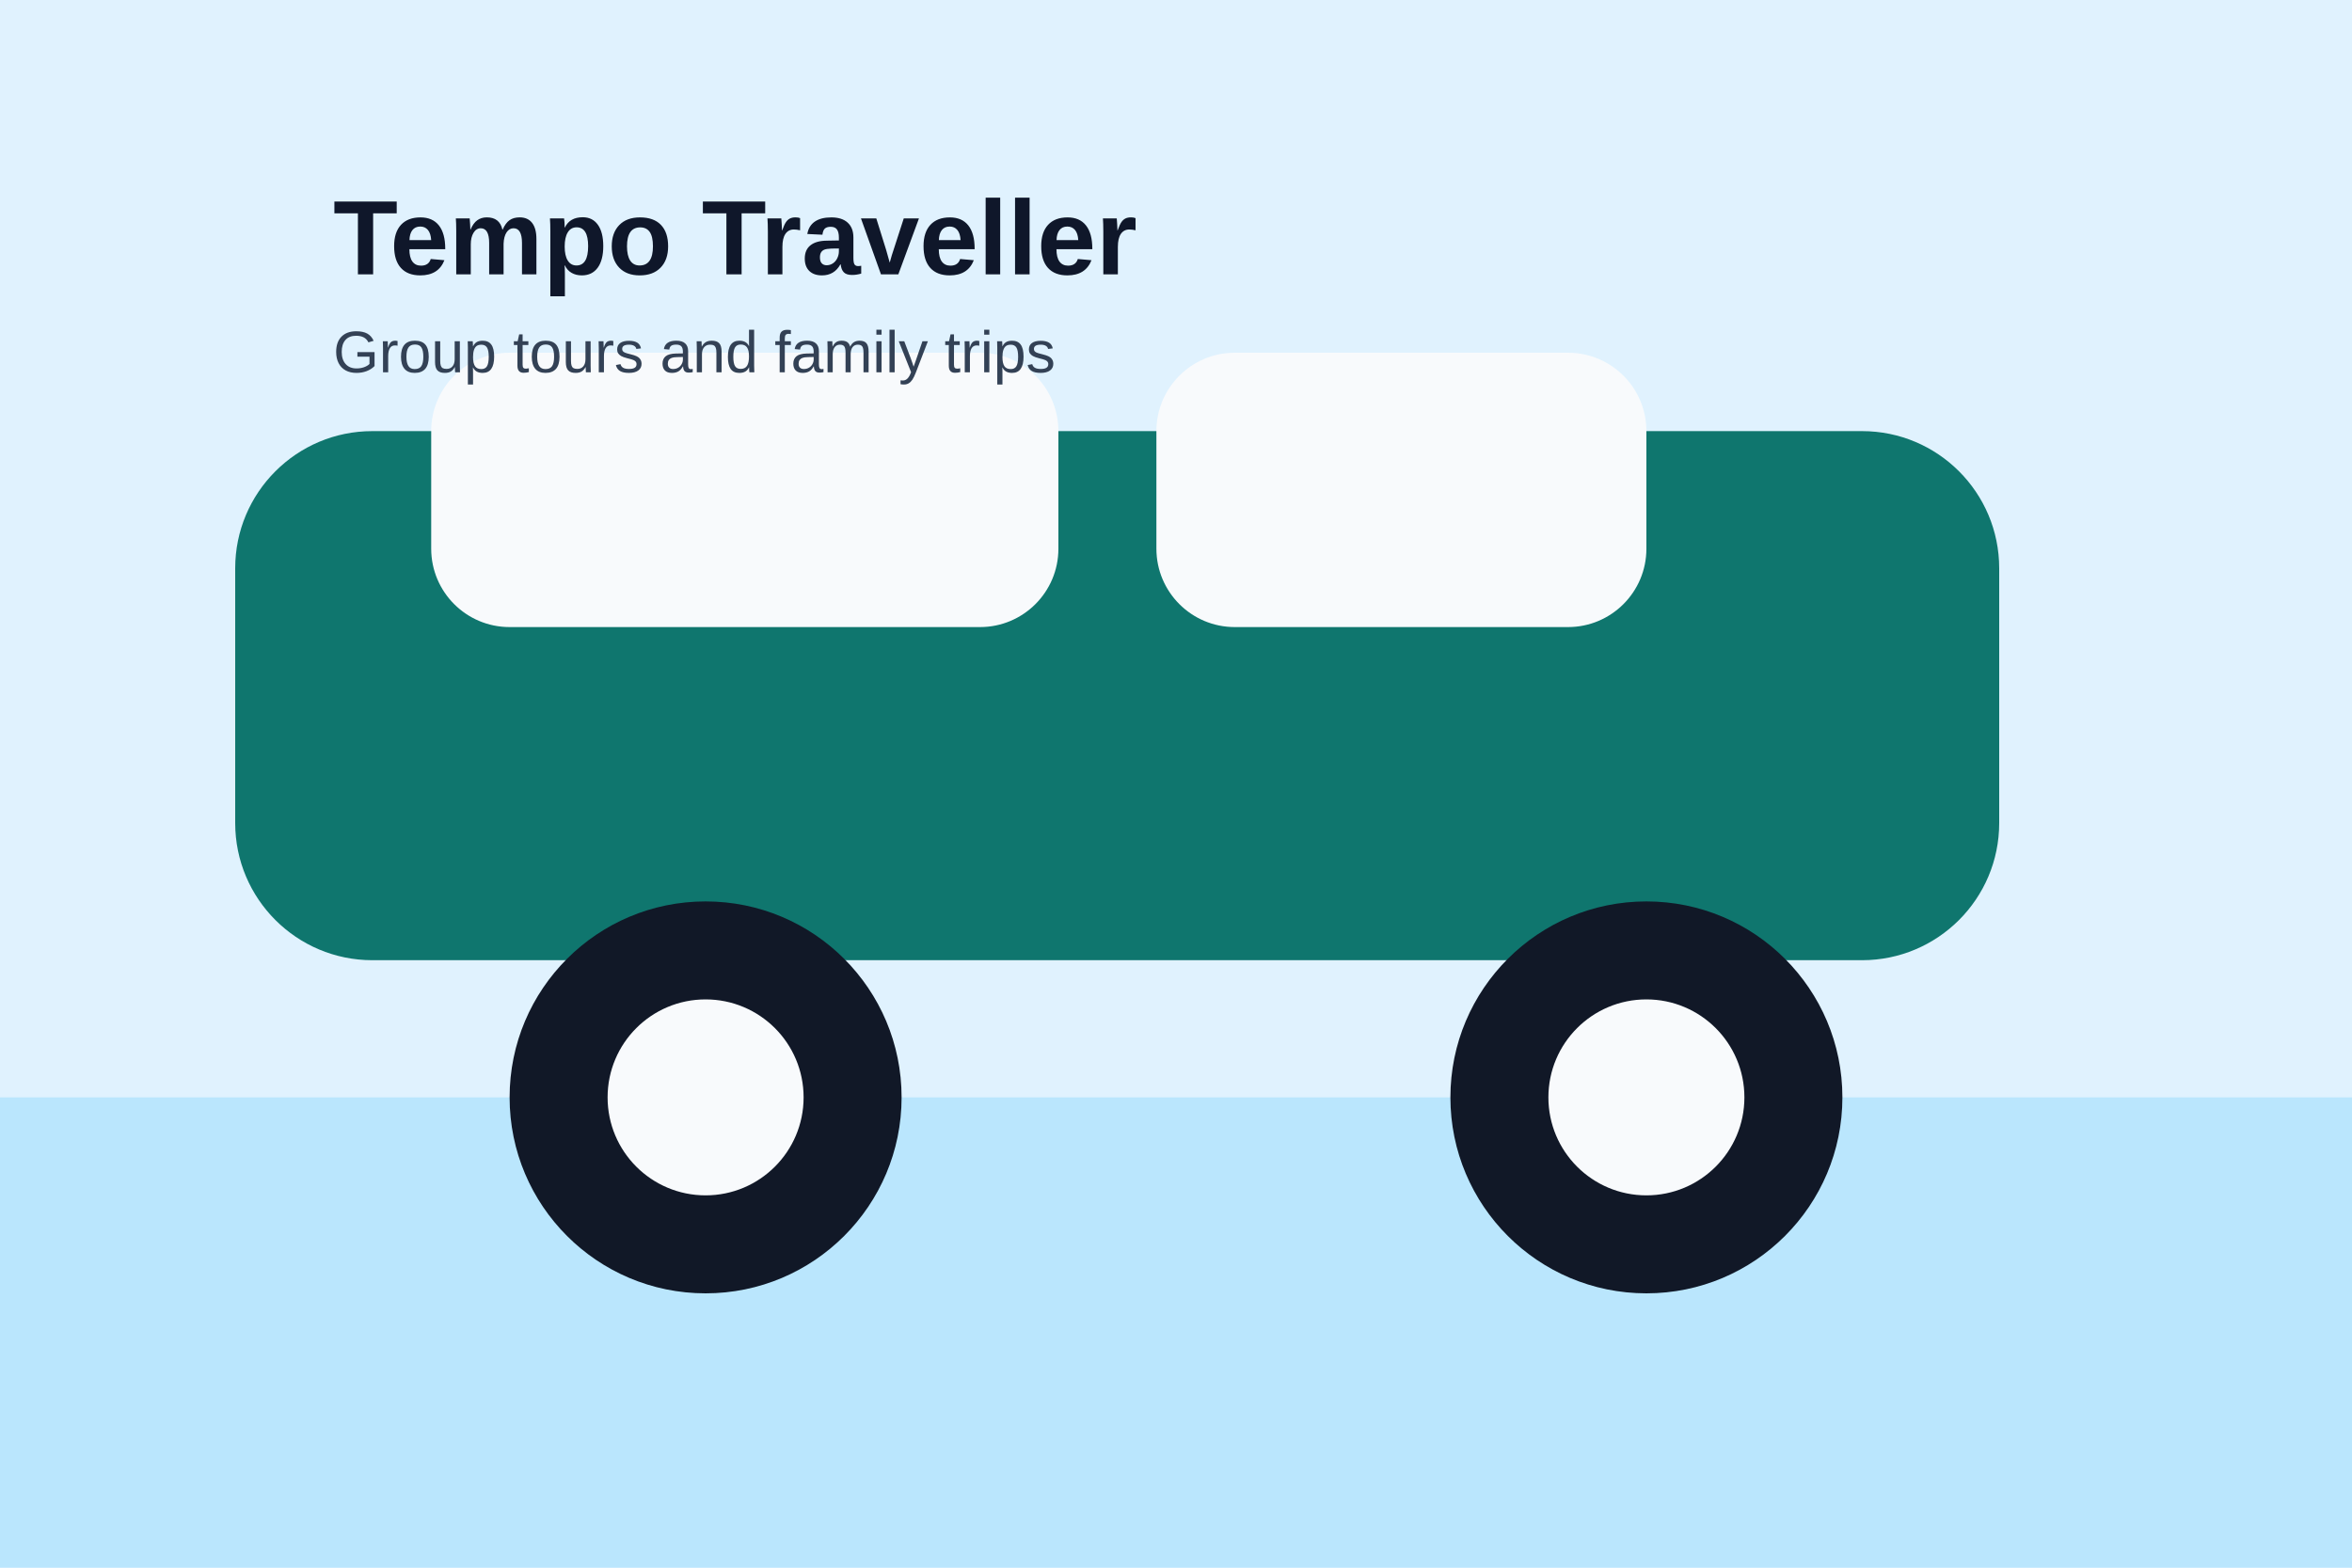
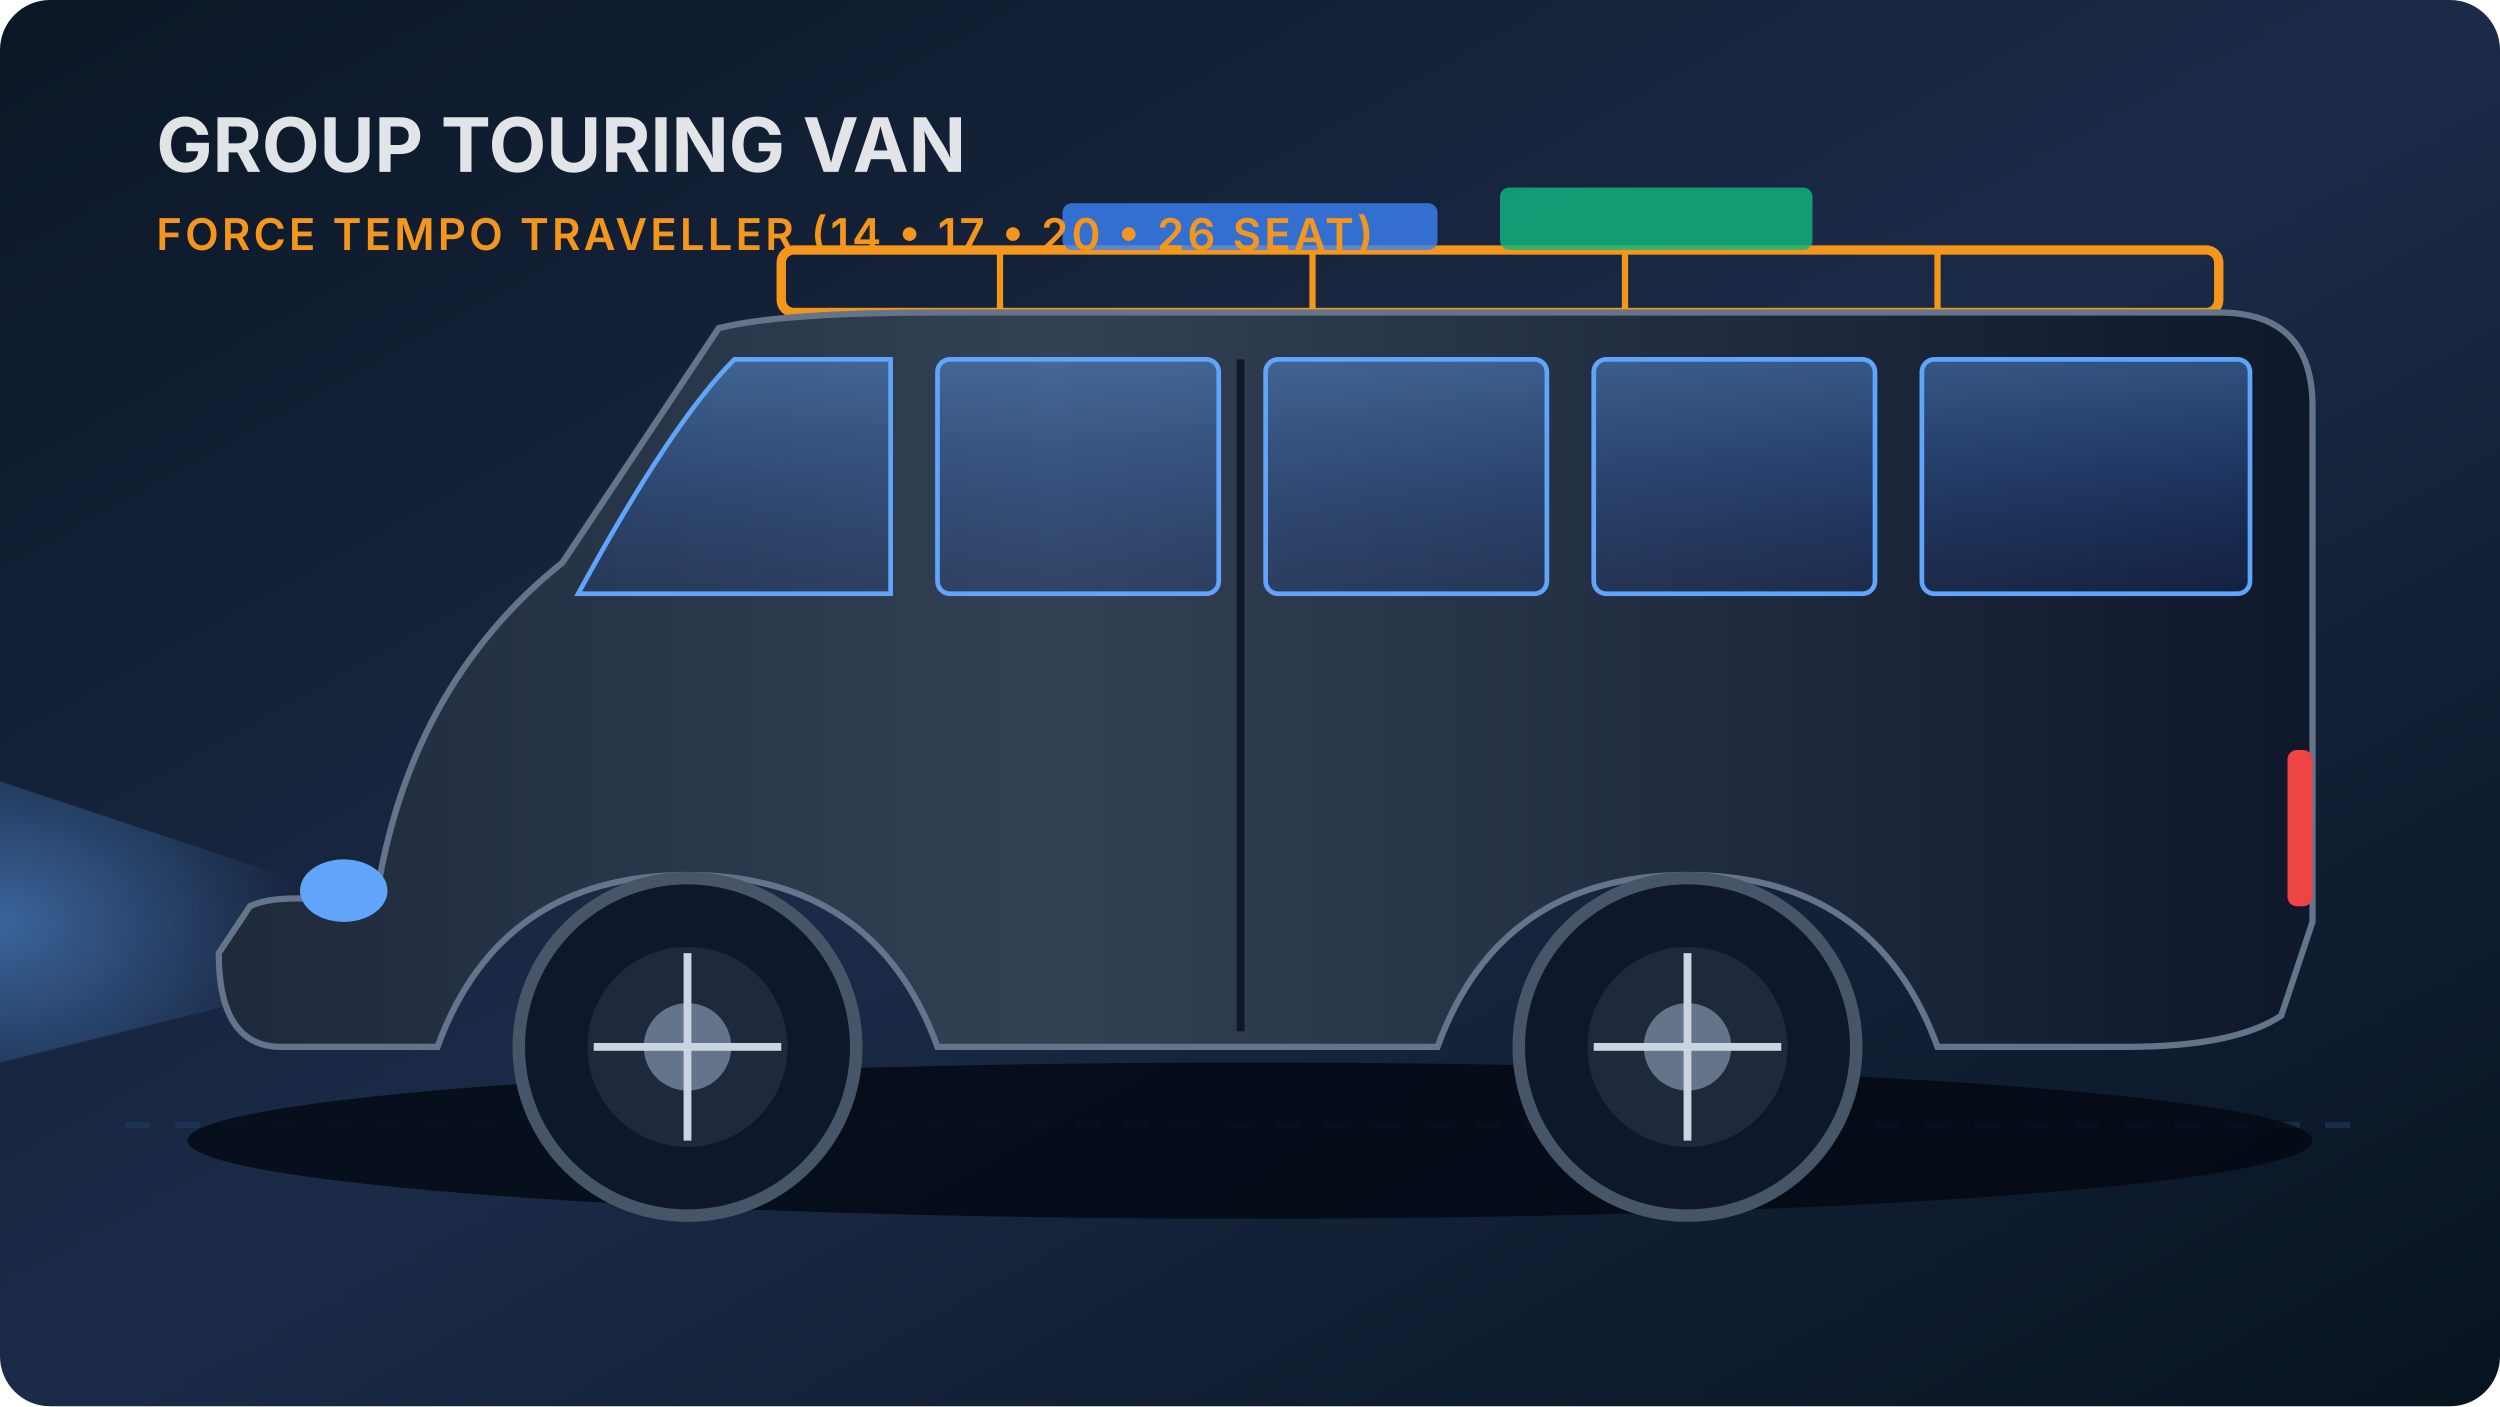
- <svg xmlns="http://www.w3.org/2000/svg" width="1200" height="800" viewBox="0 0 1200 800">
-   <rect width="1200" height="800" fill="#e0f2fe" />
-   <rect x="0" y="560" width="1200" height="240" fill="#bae6fd" />
-   <rect x="120" y="220" width="900" height="270" rx="70" fill="#0f766e" />
-   <rect x="220" y="180" width="320" height="140" rx="40" fill="#f8fafc" />
-   <rect x="590" y="180" width="250" height="140" rx="40" fill="#f8fafc" />
-   <circle cx="360" cy="560" r="100" fill="#111827" />
-   <circle cx="840" cy="560" r="100" fill="#111827" />
-   <circle cx="360" cy="560" r="50" fill="#f8fafc" />
-   <circle cx="840" cy="560" r="50" fill="#f8fafc" />
-   <text x="170" y="140" fill="#0f172a" font-family="Segoe UI, Arial, sans-serif" font-size="54" font-weight="700">Tempo Traveller</text>
-   <text x="170" y="190" fill="#334155" font-family="Segoe UI, Arial, sans-serif" font-size="30">Group tours and family trips</text>
+ <svg xmlns="http://www.w3.org/2000/svg" viewBox="0 0 800 450" width="800" height="450">
+   <defs>
+     <linearGradient id="van-bg" x1="0" y1="0" x2="1" y2="1">
+       <stop offset="0%" stop-color="#0b1726" />
+       <stop offset="50%" stop-color="#1b2a47" />
+       <stop offset="100%" stop-color="#07131f" />
+     </linearGradient>
+     <linearGradient id="van-body" x1="0" y1="0" x2="1" y2="0">
+       <stop offset="0%" stop-color="#1e293b" />
+       <stop offset="40%" stop-color="#334155" />
+       <stop offset="100%" stop-color="#0f172a" />
+     </linearGradient>
+     <linearGradient id="van-glass" x1="0" y1="0" x2="0" y2="1">
+       <stop offset="0%" stop-color="#60a5fa" stop-opacity="0.4" />
+       <stop offset="100%" stop-color="#2563eb" stop-opacity="0.1" />
+     </linearGradient>
+     <radialGradient id="van-light" cx="0%" cy="50%" r="80%">
+       <stop offset="0%" stop-color="#60a5fa" stop-opacity="0.5" />
+       <stop offset="100%" stop-color="#60a5fa" stop-opacity="0" />
+     </radialGradient>
+   </defs>
+   <rect width="800" height="450" rx="16" fill="url(#van-bg)" />
+   <line x1="40" y1="360" x2="760" y2="360" stroke="#1e3a5f" stroke-width="2" stroke-dasharray="8 8" opacity="0.6" />
+   <ellipse cx="400" cy="365" rx="340" ry="25" fill="#030811" opacity="0.8" />
+   <polygon points="120,290 0,250 0,340 120,310" fill="url(#van-light)" />
+   <rect x="250" y="80" width="460" height="20" rx="4" fill="none" stroke="#f4961b" stroke-width="3" />
+   <line x1="320" y1="80" x2="320" y2="100" stroke="#f4961b" stroke-width="2" />
+   <line x1="420" y1="80" x2="420" y2="100" stroke="#f4961b" stroke-width="2" />
+   <line x1="520" y1="80" x2="520" y2="100" stroke="#f4961b" stroke-width="2" />
+   <line x1="620" y1="80" x2="620" y2="100" stroke="#f4961b" stroke-width="2" />
+   <rect x="340" y="65" width="120" height="15" rx="3" fill="#3b82f6" opacity="0.8" />
+   <rect x="480" y="60" width="100" height="20" rx="3" fill="#10b981" opacity="0.8" />
+   <path d="M120 290 Q130 220 180 180 L230 105 Q250 100 300 100 L710 100 Q740 100 740 130 L740 295 L730 325 Q715 335 680 335 L620 335 Q600 280 540 280 Q480 280 460 335 L300 335 Q280 280 220 280 Q160 280 140 335 L90 335 Q70 335 70 305 L80 290 Q90 285 120 290 Z" fill="url(#van-body)" stroke="#64748b" stroke-width="2" />
+   <path d="M235 115 L285 115 L285 190 L185 190 Q215 135 235 115 Z" fill="url(#van-glass)" stroke="#60a5fa" stroke-width="1.5" />
+   <rect x="300" y="115" width="90" height="75" rx="4" fill="url(#van-glass)" stroke="#60a5fa" stroke-width="1.5" />
+   <rect x="405" y="115" width="90" height="75" rx="4" fill="url(#van-glass)" stroke="#60a5fa" stroke-width="1.5" />
+   <rect x="510" y="115" width="90" height="75" rx="4" fill="url(#van-glass)" stroke="#60a5fa" stroke-width="1.5" />
+   <rect x="615" y="115" width="105" height="75" rx="4" fill="url(#van-glass)" stroke="#60a5fa" stroke-width="1.5" />
+   <line x1="397" y1="115" x2="397" y2="330" stroke="#0f172a" stroke-width="2.5" />
+   <ellipse cx="110" cy="285" rx="14" ry="10" fill="#60a5fa" />
+   <rect x="732" y="240" width="8" height="50" rx="3" fill="#ef4444" />
+   <circle cx="220" cy="335" r="54" fill="#0f172a" stroke="#475569" stroke-width="4" />
+   <circle cx="220" cy="335" r="32" fill="#1e293b" />
+   <circle cx="220" cy="335" r="14" fill="#64748b" />
+   <line x1="220" y1="305" x2="220" y2="365" stroke="#cbd5e1" stroke-width="2.5" />
+   <line x1="190" y1="335" x2="250" y2="335" stroke="#cbd5e1" stroke-width="2.5" />
+   <circle cx="540" cy="335" r="54" fill="#0f172a" stroke="#475569" stroke-width="4" />
+   <circle cx="540" cy="335" r="32" fill="#1e293b" />
+   <circle cx="540" cy="335" r="14" fill="#64748b" />
+   <line x1="540" y1="305" x2="540" y2="365" stroke="#cbd5e1" stroke-width="2.5" />
+   <line x1="510" y1="335" x2="570" y2="335" stroke="#cbd5e1" stroke-width="2.5" />
+   <text x="50" y="55" fill="#f8fafc" font-family="Segoe UI, Inter, sans-serif" font-size="24" font-weight="700" opacity="0.9">GROUP TOURING VAN</text>
+   <text x="50" y="80" fill="#f4961b" font-family="Segoe UI, Inter, sans-serif" font-size="14" font-weight="600" letter-spacing="1">FORCE TEMPO TRAVELLER (14 • 17 • 20 • 26 SEAT)</text>
</svg>
